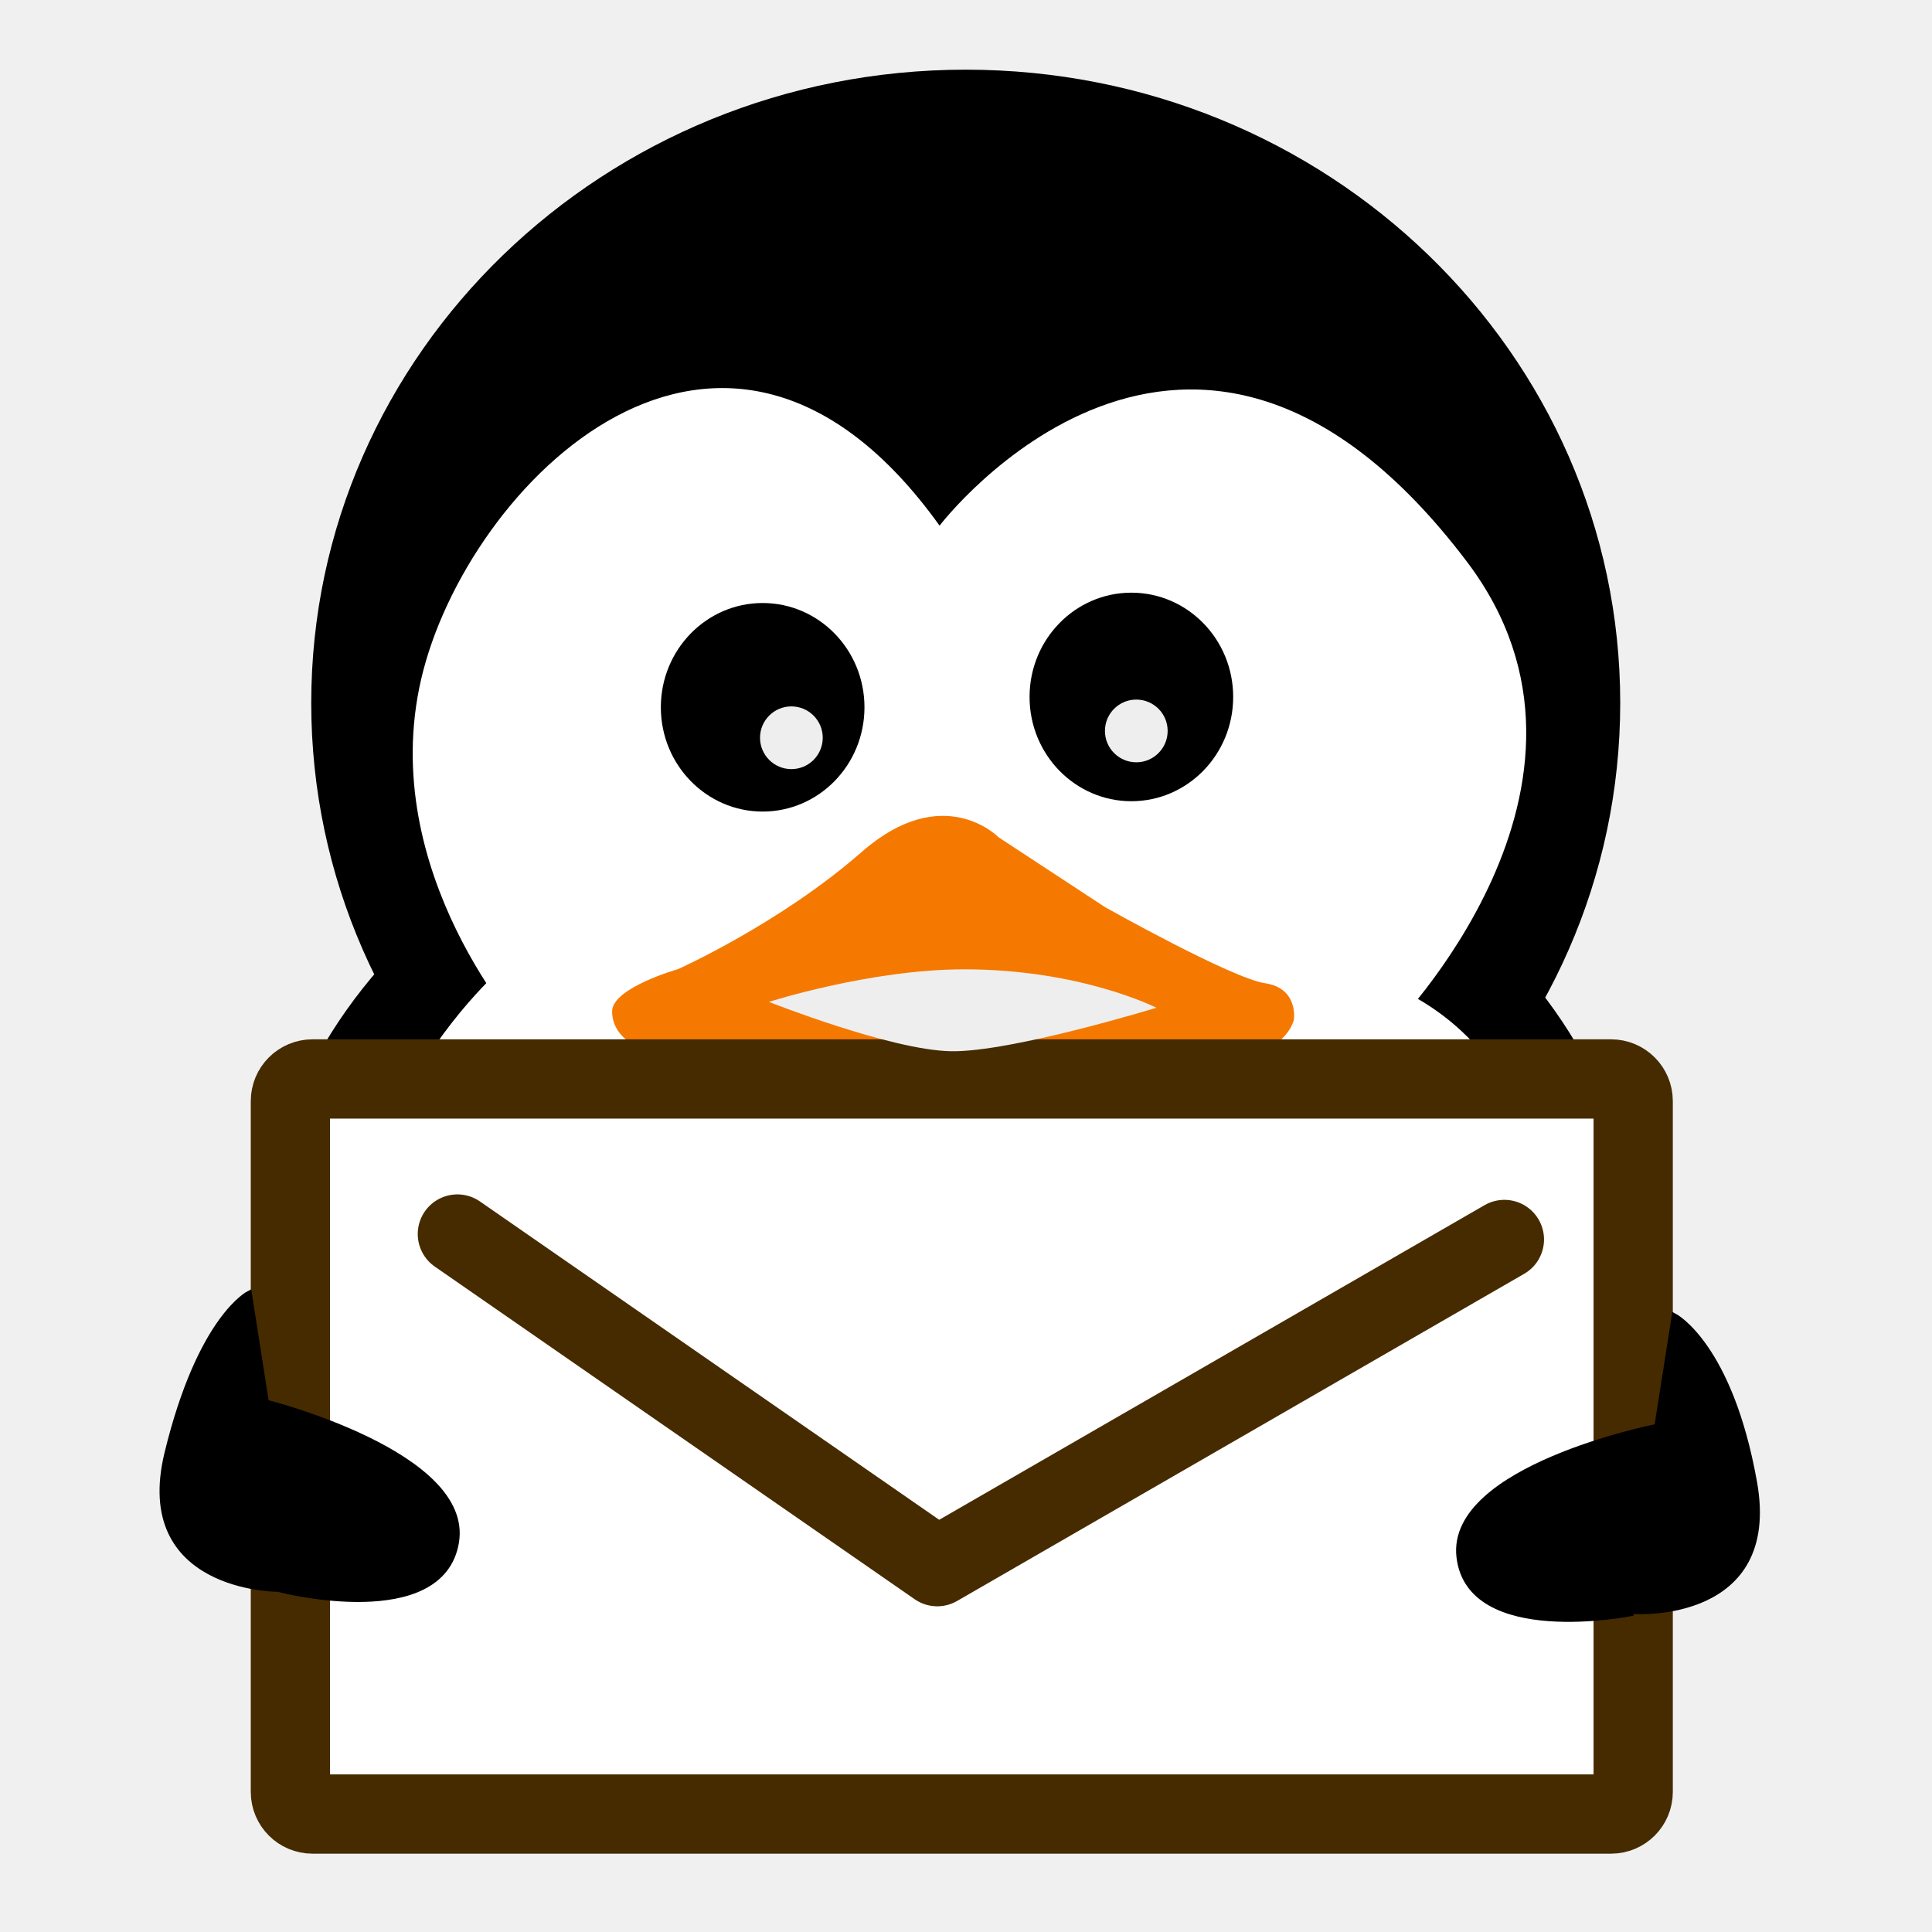
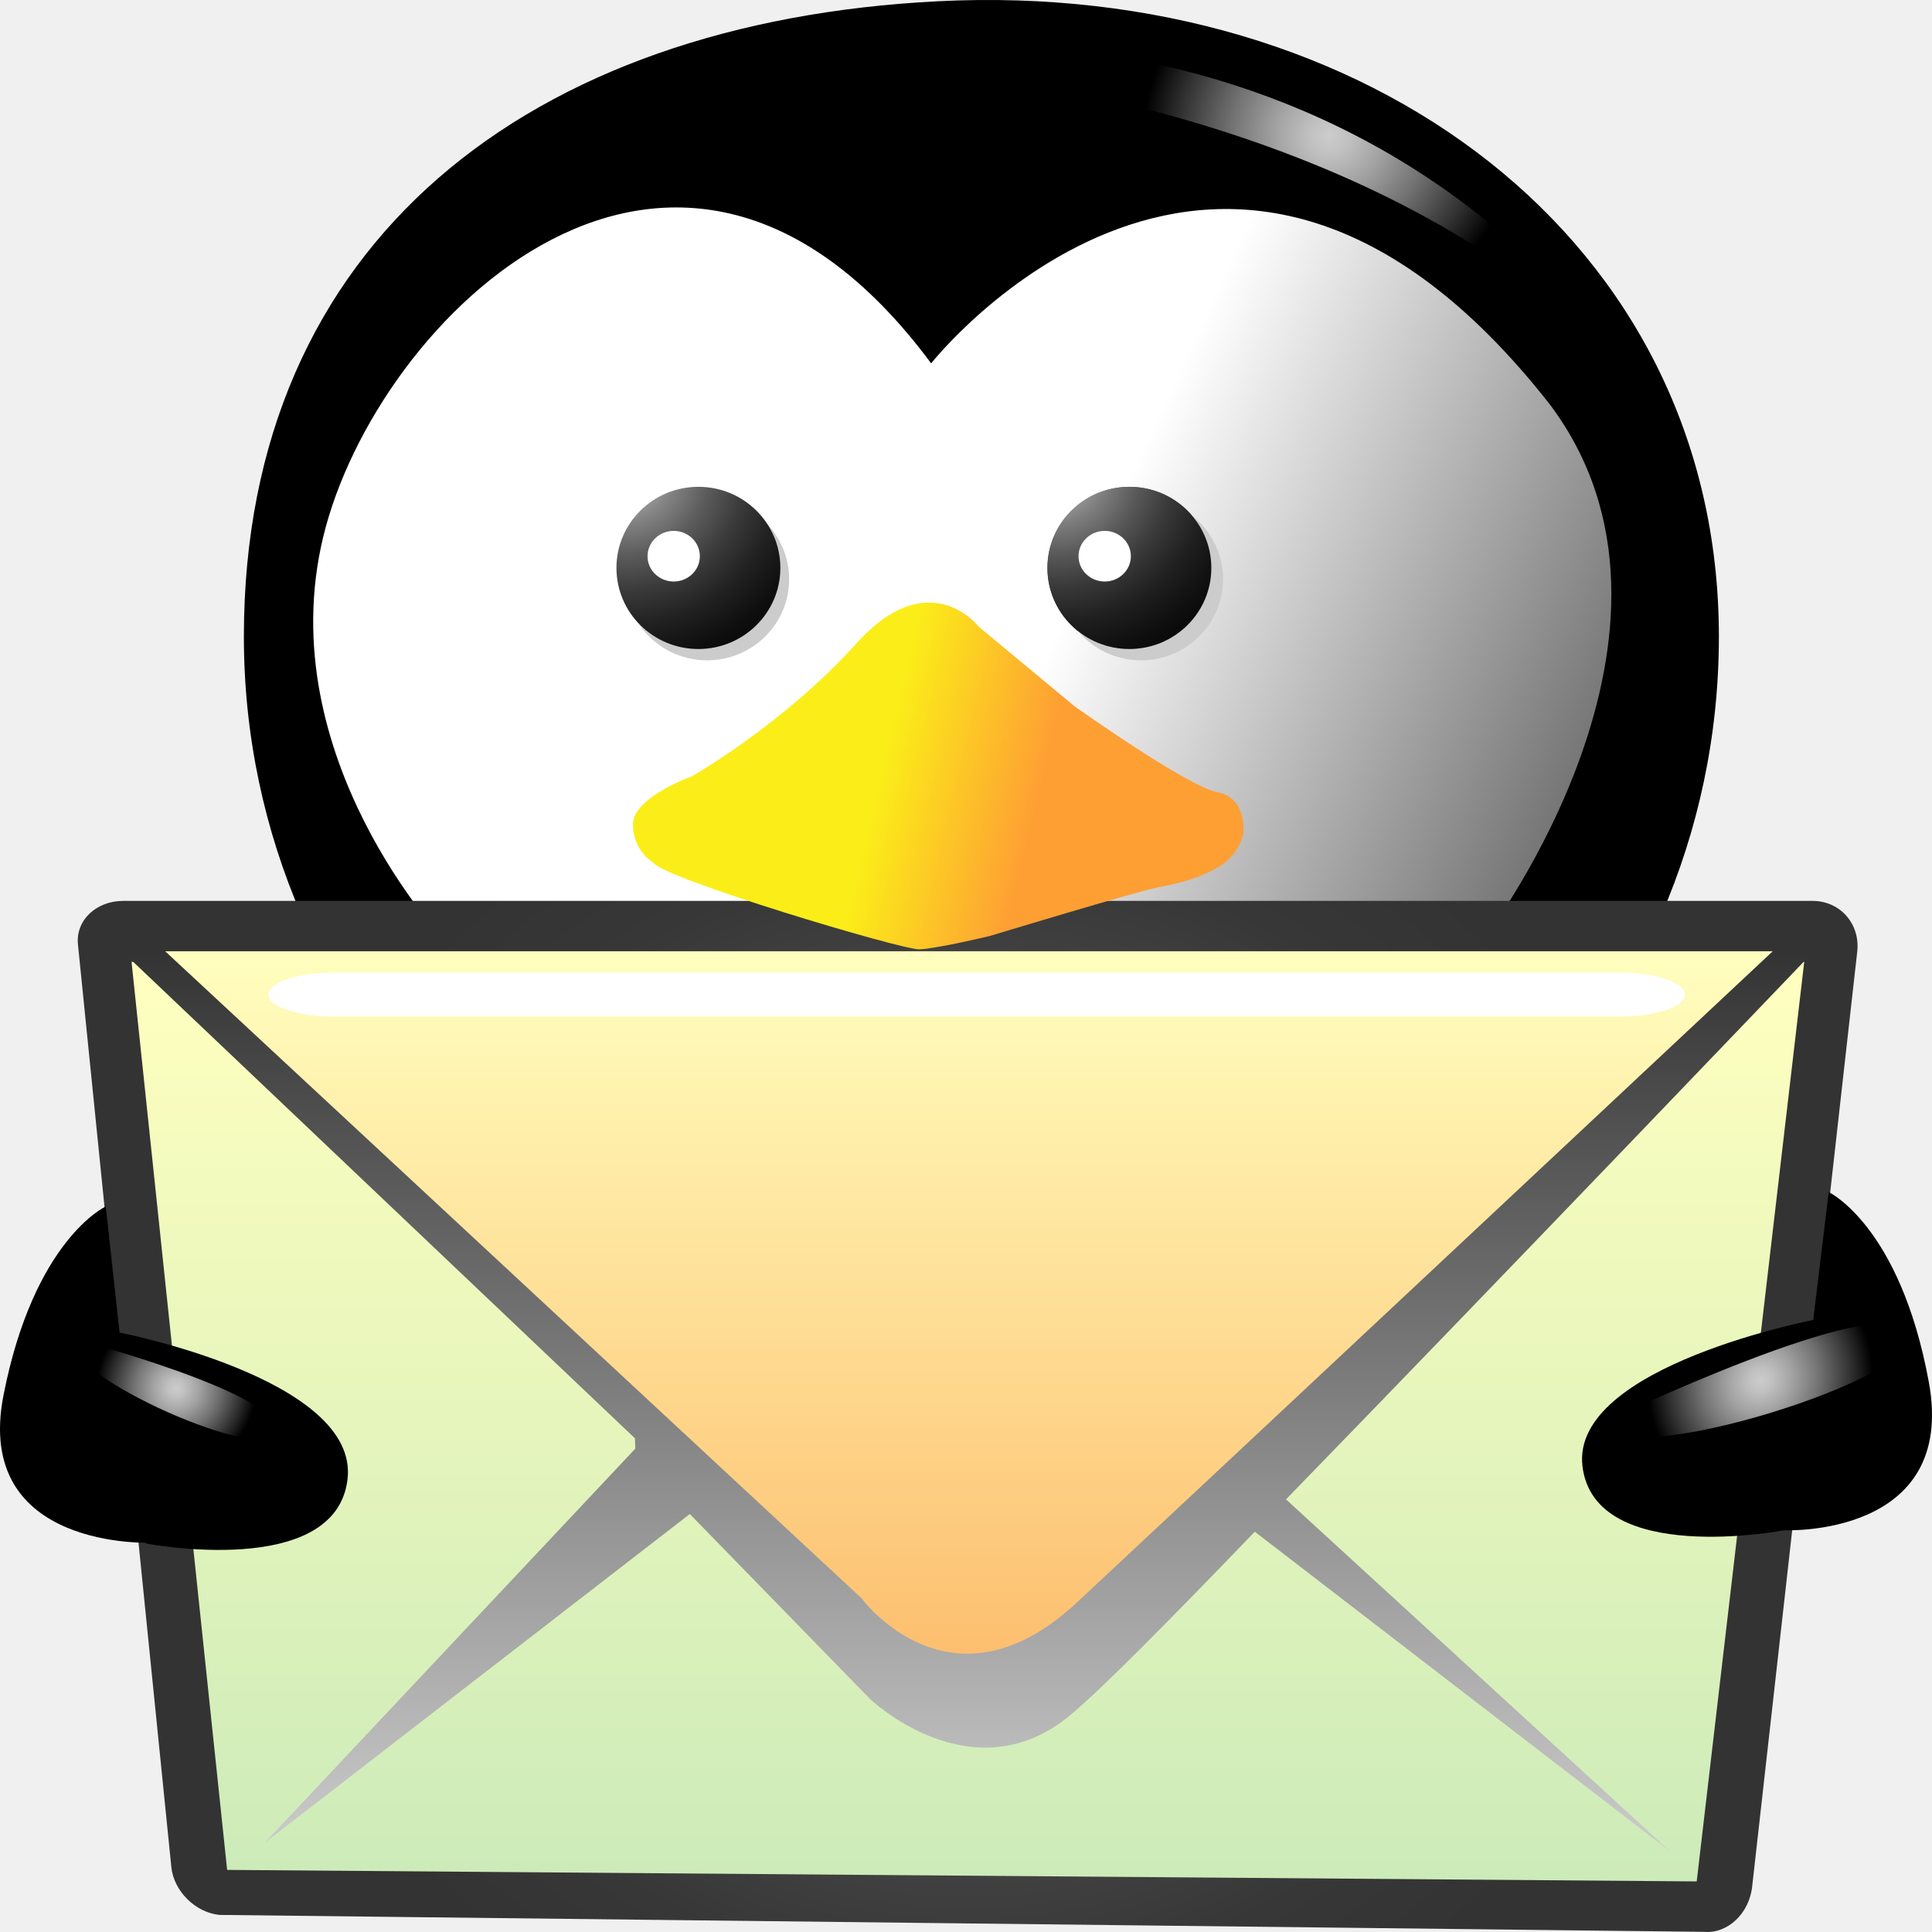
- <svg xmlns="http://www.w3.org/2000/svg" xmlns:xlink="http://www.w3.org/1999/xlink" width="400" height="400" id="svg2" version="1.1">
-   <defs id="defs4">
-     <linearGradient id="linearGradient4348">
-       <stop style="stop-color:#fdd99b;stop-opacity:1;" offset="0" id="stop4350" />
-       <stop style="stop-color:#ffffff;stop-opacity:1;" offset="1" id="stop4352" />
+ <svg xmlns="http://www.w3.org/2000/svg" xmlns:xlink="http://www.w3.org/1999/xlink" width="400" height="400" id="svg9068" version="1.1">
+   <defs id="defs9070">
+     <radialGradient xlink:href="#XMLID_10_" id="radialGradient8812" gradientUnits="userSpaceOnUse" gradientTransform="matrix(3.27952,-3.156736,2.890938,3.019962,-1267.851,1953.036)" cx="413.207" cy="95.873" fx="413.207" fy="95.873" r="5.31" />
+     <radialGradient gradientUnits="userSpaceOnUse" gradientTransform="matrix(1.0499,-1.0109,0.9255,0.9671,-69.8636,418.9387)" fy="95.873" fx="413.207" r="5.31" cy="95.873" cx="413.207" id="XMLID_10_">
+       <stop id="stop196" style="stop-color:#CCCCCC" offset="0" />
+       <stop id="stop198" style="stop-color:#C1C1C1" offset="0.103" />
+       <stop id="stop200" style="stop-color:#A3A3A3" offset="0.284" />
+       <stop id="stop202" style="stop-color:#737373" offset="0.522" />
+       <stop id="stop204" style="stop-color:#313131" offset="0.805" />
+       <stop id="stop206" style="stop-color:#000000" offset="1" />
+     </radialGradient>
+     <radialGradient xlink:href="#XMLID_9_" id="radialGradient8815" gradientUnits="userSpaceOnUse" gradientTransform="matrix(3.102097,-0.2738607,0.273007,3.11052,-1055.226,745.3236)" cx="343.753" cy="92.8" fx="343.753" fy="92.8" r="5.31" />
+     <radialGradient gradientUnits="userSpaceOnUse" gradientTransform="matrix(0.9931,-0.0877,0.0874,0.9961,-1.7941,32.1859)" fy="92.8" fx="343.753" r="5.31" cy="92.8" cx="343.753" id="XMLID_9_">
+       <stop id="stop181" style="stop-color:#CCCCCC" offset="0" />
+       <stop id="stop183" style="stop-color:#C1C1C1" offset="0.103" />
+       <stop id="stop185" style="stop-color:#A3A3A3" offset="0.284" />
+       <stop id="stop187" style="stop-color:#737373" offset="0.522" />
+       <stop id="stop189" style="stop-color:#313131" offset="0.805" />
+       <stop id="stop191" style="stop-color:#000000" offset="1" />
+     </radialGradient>
+     <radialGradient xlink:href="#XMLID_8_" id="radialGradient8818" gradientUnits="userSpaceOnUse" gradientTransform="matrix(3.113967,0,0,3.009033,-1045.201,649.3302)" cx="424.016" cy="10.36" fx="424.016" fy="10.36" r="12.384" />
+     <radialGradient gradientUnits="userSpaceOnUse" gradientTransform="matrix(0.9969,0,0,0.9636,1.4154,1.4454)" fy="10.36" fx="424.016" r="12.384" cy="10.36" cx="424.016" id="XMLID_8_">
+       <stop id="stop166" style="stop-color:#CCCCCC" offset="0" />
+       <stop id="stop168" style="stop-color:#C1C1C1" offset="0.103" />
+       <stop id="stop170" style="stop-color:#A3A3A3" offset="0.284" />
+       <stop id="stop172" style="stop-color:#737373" offset="0.522" />
+       <stop id="stop174" style="stop-color:#313131" offset="0.805" />
+       <stop id="stop176" style="stop-color:#000000" offset="1" />
+     </radialGradient>
+     <linearGradient xlink:href="#path4031_10_" id="linearGradient8823" gradientUnits="userSpaceOnUse" gradientTransform="matrix(10.38895,0,0,-10.38579,-1763.879,2936.894)" x1="187.347" y1="204.713" x2="190.457" y2="203.984" />
+     <linearGradient gradientTransform="matrix(3.3259,0,0,-3.3259,-228.661,734.0054)" y2="203.984" x2="190.457" y1="204.713" x1="187.347" gradientUnits="userSpaceOnUse" id="path4031_10_">
+       <stop id="stop156" style="stop-color:#FBEE18" offset="0" />
+       <stop id="stop158" style="stop-color:#FE9F34" offset="1" />
    </linearGradient>
-     <linearGradient id="linearGradient4340">
-       <stop style="stop-color:#000000;stop-opacity:1;" offset="0" id="stop4342" />
-       <stop style="stop-color:#000000;stop-opacity:0;" offset="1" id="stop4344" />
+     <linearGradient xlink:href="#XMLID_7_" id="linearGradient7357" gradientUnits="userSpaceOnUse" x1="400.248" y1="65.485" x2="400.248" y2="111.894" />
+     <linearGradient y2="111.894" x2="400.248" y1="65.485" x1="400.248" gradientUnits="userSpaceOnUse" id="XMLID_7_">
+       <stop id="stop147" style="stop-color:#FFFFBF" offset="0" />
+       <stop id="stop149" style="stop-color:#FDBF6F" offset="1" />
    </linearGradient>
-     <linearGradient id="linearGradient4468">
-       <stop style="stop-color:#00a3ee;stop-opacity:1" offset="0" id="stop4470" />
-       <stop style="stop-color:#eaed43;stop-opacity:1" offset="1" id="stop4472" />
+     <linearGradient xlink:href="#XMLID_6_" id="linearGradient7355" gradientUnits="userSpaceOnUse" x1="400.177" y1="125.172" x2="400.177" y2="65.485" />
+     <linearGradient y2="65.485" x2="400.177" y1="125.172" x1="400.177" gradientUnits="userSpaceOnUse" id="XMLID_6_">
+       <stop id="stop138" style="stop-color:#CCCCCC" offset="0" />
+       <stop id="stop140" style="stop-color:#333333" offset="1" />
    </linearGradient>
-     <linearGradient id="linearGradient4325">
-       <stop style="stop-color:#ffee00;stop-opacity:1" offset="0" id="stop4327" />
-       <stop style="stop-color:#ffbf00;stop-opacity:1" offset="1" id="stop4329" />
+     <linearGradient xlink:href="#XMLID_5_" id="linearGradient7353" gradientUnits="userSpaceOnUse" x1="400.177" y1="127.157" x2="400.177" y2="66.189" />
+     <linearGradient y2="66.189" x2="400.177" y1="127.157" x1="400.177" gradientUnits="userSpaceOnUse" id="XMLID_5_">
+       <stop id="stop129" style="stop-color:#CCEBB9" offset="0" />
+       <stop id="stop131" style="stop-color:#FFFFBF" offset="1" />
    </linearGradient>
-     <linearGradient id="linearGradient4166">
-       <stop style="stop-color:#ffffff;stop-opacity:1;" offset="0" id="stop4168" />
-       <stop style="stop-color:#b3b3b3;stop-opacity:1" offset="1" id="stop4170" />
+     <radialGradient xlink:href="#XMLID_4_" id="radialGradient7351" gradientUnits="userSpaceOnUse" gradientTransform="matrix(1.0391,0,0,0.9636,-15.0303,1.4454)" cx="399.556" cy="98.463" fx="399.556" fy="98.463" r="47.32" />
+     <radialGradient gradientUnits="userSpaceOnUse" gradientTransform="matrix(1.0391,0,0,0.9636,-15.0303,1.4454)" fy="98.463" fx="399.556" r="47.32" cy="98.463" cx="399.556" id="XMLID_4_">
+       <stop id="stop108" style="stop-color:#CCCCCC" offset="0" />
+       <stop id="stop110" style="stop-color:#B7B7B7" offset="0.065" />
+       <stop id="stop112" style="stop-color:#8F8F8F" offset="0.208" />
+       <stop id="stop114" style="stop-color:#6E6E6E" offset="0.355" />
+       <stop id="stop116" style="stop-color:#545454" offset="0.505" />
+       <stop id="stop118" style="stop-color:#414141" offset="0.659" />
+       <stop id="stop120" style="stop-color:#373737" offset="0.82" />
+       <stop id="stop122" style="stop-color:#333333" offset="1" />
+     </radialGradient>
+     <radialGradient xlink:href="#path4039_52_" id="radialGradient8854" gradientUnits="userSpaceOnUse" gradientTransform="matrix(3.113967,0,0,3.009033,-1045.201,649.3302)" cx="377.116" cy="33.552" fx="377.116" fy="33.552" r="18.455" />
+     <radialGradient gradientUnits="userSpaceOnUse" gradientTransform="matrix(0.9969,0,0,0.9636,1.4154,1.4454)" fy="33.552" fx="377.116" r="18.455" cy="33.552" cx="377.116" id="path4039_52_">
+       <stop id="stop85" style="stop-color:#CCCCCC" offset="0" />
+       <stop id="stop87" style="stop-color:#B4B4B4" offset="0.055" />
+       <stop id="stop89" style="stop-color:#858585" offset="0.178" />
+       <stop id="stop91" style="stop-color:#5C5C5C" offset="0.305" />
+       <stop id="stop93" style="stop-color:#3B3B3B" offset="0.434" />
+       <stop id="stop95" style="stop-color:#212121" offset="0.566" />
+       <stop id="stop97" style="stop-color:#0E0E0E" offset="0.701" />
+       <stop id="stop99" style="stop-color:#040404" offset="0.842" />
+       <stop id="stop101" style="stop-color:#000000" offset="1" />
+     </radialGradient>
+     <radialGradient xlink:href="#path4039_50_" id="radialGradient8858" gradientUnits="userSpaceOnUse" gradientTransform="matrix(3.113967,0,0,3.009033,-1045.201,649.3302)" cx="405.77" cy="33.552" fx="405.77" fy="33.552" r="18.454" />
+     <radialGradient gradientUnits="userSpaceOnUse" gradientTransform="matrix(0.9969,0,0,0.9636,1.4154,1.4454)" fy="33.552" fx="405.77" r="18.454" cy="33.552" cx="405.77" id="path4039_50_">
+       <stop id="stop61" style="stop-color:#CCCCCC" offset="0" />
+       <stop id="stop63" style="stop-color:#ACACAC" offset="0.07" />
+       <stop id="stop65" style="stop-color:#7F7F7F" offset="0.186" />
+       <stop id="stop67" style="stop-color:#585858" offset="0.306" />
+       <stop id="stop69" style="stop-color:#383838" offset="0.429" />
+       <stop id="stop71" style="stop-color:#1F1F1F" offset="0.557" />
+       <stop id="stop73" style="stop-color:#0E0E0E" offset="0.69" />
+       <stop id="stop75" style="stop-color:#030303" offset="0.832" />
+       <stop id="stop77" style="stop-color:#000000" offset="1" />
+     </radialGradient>
+     <radialGradient xlink:href="#path4039_50_" id="radialGradient8863" gradientUnits="userSpaceOnUse" gradientTransform="matrix(3.113967,0,0,3.009033,-1045.201,649.3302)" cx="405.77" cy="33.552" fx="405.77" fy="33.552" r="18.454" />
+     <radialGradient gradientUnits="userSpaceOnUse" gradientTransform="matrix(0.9969,0,0,0.9636,1.4154,1.4454)" fy="33.552" fx="405.77" r="18.454" cy="33.552" cx="405.77" id="radialGradient8968">
+       <stop id="stop8970" style="stop-color:#CCCCCC" offset="0" />
+       <stop id="stop8972" style="stop-color:#ACACAC" offset="0.07" />
+       <stop id="stop8974" style="stop-color:#7F7F7F" offset="0.186" />
+       <stop id="stop8976" style="stop-color:#585858" offset="0.306" />
+       <stop id="stop8978" style="stop-color:#383838" offset="0.429" />
+       <stop id="stop8980" style="stop-color:#1F1F1F" offset="0.557" />
+       <stop id="stop8982" style="stop-color:#0E0E0E" offset="0.69" />
+       <stop id="stop8984" style="stop-color:#030303" offset="0.832" />
+       <stop id="stop8986" style="stop-color:#000000" offset="1" />
+     </radialGradient>
+     <linearGradient xlink:href="#path4029_10_" id="linearGradient8866" gradientUnits="userSpaceOnUse" gradientTransform="matrix(2.106278,0,0,-2.105636,38.77291,2408.424)" x1="84.374" y1="769.343" x2="137.128" y2="744.831" />
+     <linearGradient gradientTransform="matrix(0.6743,0,0,-0.6743,348.4368,564.7703)" y2="744.831" x2="137.128" y1="769.343" x1="84.374" gradientUnits="userSpaceOnUse" id="path4029_10_">
+       <stop id="stop55" style="stop-color:#FFFFFF" offset="0" />
+       <stop id="stop57" style="stop-color:#666666" offset="1" />
    </linearGradient>
-     <linearGradient id="linearGradient3880">
-       <stop style="stop-color:#ffffff;stop-opacity:1" offset="0" id="stop3882" />
-       <stop style="stop-color:#000000;stop-opacity:0;" offset="1" id="stop3884" />
-     </linearGradient>
-     <linearGradient id="linearGradient3872">
-       <stop id="stop3874" offset="0" style="stop-color:#fff2b5;stop-opacity:1;" />
-       <stop style="stop-color:#ffc425;stop-opacity:1" offset="0.45" id="stop3876" />
-       <stop id="stop3878" offset="1" style="stop-color:#ffffff;stop-opacity:1" />
-     </linearGradient>
-     <linearGradient id="linearGradient3848">
-       <stop style="stop-color:#d96b24;stop-opacity:1" offset="0" id="stop3850" />
-       <stop id="stop3858" offset="0.5" style="stop-color:#ffc425;stop-opacity:1" />
-       <stop style="stop-color:#ffffff;stop-opacity:1" offset="1" id="stop3852" />
-     </linearGradient>
-     <linearGradient xlink:href="#linearGradient4166" id="linearGradient4172" x1="82.611" y1="504.689" x2="168.491" y2="544.593" gradientUnits="userSpaceOnUse" gradientTransform="matrix(0.6742994,0,0,0.6742994,289.3827,292.5487)" />
-     <linearGradient xlink:href="#linearGradient4325" id="linearGradient4331" x1="-59.667" y1="715.485" x2="-53.06" y2="717.033" gradientUnits="userSpaceOnUse" gradientTransform="matrix(3.325919,0,0,3.325919,521.2092,-1721.732)" />
-     <linearGradient xlink:href="#linearGradient4325" id="linearGradient4387" gradientUnits="userSpaceOnUse" gradientTransform="matrix(3.325919,0,0,3.325919,358.8401,-1680.452)" x1="-59.667" y1="715.485" x2="-53.06" y2="717.033" />
-     <linearGradient xlink:href="#linearGradient4468" id="linearGradient4474" x1="441.735" y1="253.71" x2="287.031" y2="450.253" gradientUnits="userSpaceOnUse" />
-     <filter id="filter4902" color-interpolation-filters="sRGB">
-       <feGaussianBlur id="feGaussianBlur4904" stdDeviation="2" in="SourceAlpha" result="result0" />
-       <feComposite id="feComposite4906" in2="result0" result="result3" operator="arithmetic" in="SourceGraphic" k2="1" k3="10" k1="0" k4="0" />
-       <feComposite id="feComposite4908" in2="result3" operator="in" in="result3" result="result4" />
-     </filter>
-     <linearGradient xlink:href="#linearGradient4166-4" id="linearGradient4385-5" gradientUnits="userSpaceOnUse" gradientTransform="matrix(0.6742994,0,0,0.6742994,127.0136,333.829)" x1="82.611" y1="504.689" x2="168.491" y2="544.593" />
-     <linearGradient id="linearGradient4166-4">
-       <stop style="stop-color:#ffffff;stop-opacity:1;" offset="0" id="stop4168-9" />
-       <stop style="stop-color:#b3b3b3;stop-opacity:1" offset="1" id="stop4170-2" />
-     </linearGradient>
-     <linearGradient xlink:href="#linearGradient4325-1" id="linearGradient4387-7" gradientUnits="userSpaceOnUse" gradientTransform="matrix(3.325919,0,0,3.325919,358.8401,-1680.452)" x1="-59.667" y1="715.485" x2="-53.06" y2="717.033" />
-     <linearGradient id="linearGradient4325-1">
-       <stop style="stop-color:#ffee00;stop-opacity:1" offset="0" id="stop4327-9" />
-       <stop style="stop-color:#ffbf00;stop-opacity:1" offset="1" id="stop4329-8" />
-     </linearGradient>
-     <linearGradient xlink:href="#linearGradient3653-0" id="linearGradient3698" x1="434.477" y1="591.909" x2="214.119" y2="282.315" gradientUnits="userSpaceOnUse" gradientTransform="matrix(1.119216,0,0,1.039272,-85.77101,43.11691)" />
-     <linearGradient id="linearGradient3653-0">
-       <stop style="stop-color:#73d216;stop-opacity:1;" offset="0" id="stop3655-1-6" />
-       <stop style="stop-color:#4e9a06;stop-opacity:1;" offset="1" id="stop3657-0" />
-     </linearGradient>
-     <linearGradient y2="282.315" x2="214.119" y1="591.909" x1="434.477" gradientTransform="matrix(1.119216,0,0,1.039272,-556.914,341.2441)" gradientUnits="userSpaceOnUse" id="linearGradient3072" xlink:href="#linearGradient3653-0" />
-     <linearGradient xlink:href="#linearGradient4166" id="linearGradient4292" x1="126.615" y1="376.902" x2="275.2" y2="405.272" gradientUnits="userSpaceOnUse" gradientTransform="translate(56.66663,329.3787)" />
-     <linearGradient xlink:href="#linearGradient4325" id="linearGradient4601" gradientUnits="userSpaceOnUse" gradientTransform="matrix(3.325919,0,0,3.325919,412.1365,-1665.316)" x1="-59.667" y1="715.485" x2="-53.06" y2="717.033" />
+     <radialGradient xlink:href="#XMLID_3_" id="radialGradient8870" gradientUnits="userSpaceOnUse" gradientTransform="matrix(3.113967,0,0,3.009033,-1045.201,649.3302)" cx="420.833" cy="11.987" fx="420.833" fy="11.987" r="54.446" />
+     <radialGradient gradientUnits="userSpaceOnUse" gradientTransform="matrix(0.9969,0,0,0.9636,1.4154,1.4454)" fy="11.987" fx="420.833" r="54.446" cy="11.987" cx="420.833" id="XMLID_3_">
+       <stop id="stop47" style="stop-color:#000000" offset="0" />
+       <stop id="stop49" style="stop-color:#000000" offset="1" />
+     </radialGradient>
+     <radialGradient xlink:href="#XMLID_1_" id="radialGradient8881" gradientUnits="userSpaceOnUse" gradientTransform="matrix(0.9969,0,0,1,1.4154,0)" cx="399.85" cy="66.499" fx="399.85" fy="66.499" r="64.098" />
+     <radialGradient gradientUnits="userSpaceOnUse" gradientTransform="matrix(0.9969,0,0,1,1.4154,0)" fy="66.499" fx="399.85" r="64.098" cy="66.499" cx="399.85" id="XMLID_1_">
+       <stop id="stop20" style="stop-color:#CCCCCC" offset="0" />
+       <stop id="stop22" style="stop-color:#C1C1C1" offset="0.103" />
+       <stop id="stop24" style="stop-color:#A3A3A3" offset="0.284" />
+       <stop id="stop26" style="stop-color:#737373" offset="0.522" />
+       <stop id="stop28" style="stop-color:#313131" offset="0.805" />
+       <stop id="stop30" style="stop-color:#000000" offset="1" />
+     </radialGradient>
+     <radialGradient r="64.098" fy="66.499" fx="399.85" cy="66.499" cx="399.85" gradientTransform="matrix(2.996918,0,0,3.005322,-998.3937,652.6182)" gradientUnits="userSpaceOnUse" id="radialGradient9066" xlink:href="#XMLID_1_" />
  </defs>
-   <g id="layer4" transform="translate(0,-344.0945)" />
-   <g id="layer3" transform="translate(0,-652.3622)" />
-   <g id="layer1" transform="translate(0,-652.3622)" />
-   <g id="layer2" transform="translate(0,-652.3622)">
-     <g id="g4358" transform="translate(-3.370217,-5.974904)">
-       <path d="m 338.821,803.879 c 0,72.413 -60.668,131.116 -135.506,131.116 -74.838,0 -135.506,-58.702 -135.506,-131.116 0,-72.413 60.668,-131.116 135.506,-131.116 74.838,0 135.506,58.702 135.506,131.116 z m 3.566,115.718 c 0,60.347 -63.684,109.268 -142.242,109.268 -78.558,0 -142.242,-48.921 -142.242,-109.268 0,-60.347 63.684,-109.268 142.242,-109.268 78.558,0 142.242,48.921 142.242,109.268 z" style="fill:#000000;fill-opacity:1;stroke:none" id="path4027-9" />
-       <path id="path4029-5" d="m 112.043,872.621 c 0,0 -30.796,-33.595 -21.464,-73.723 9.332,-40.128 62.525,-94.254 107.319,-31.729 0,0 51.935,-68.161 109.185,7.466 34.96,46.182 -15.864,97.054 -15.864,97.054 z" style="fill:#ffffff;fill-opacity:1;stroke:none" />
-       <path id="path4079-5" d="m 108.277,857.876 c 0,0 -44.142,36.638 -27.993,92.273 16.15,55.635 101.204,68.753 120.045,67.848 18.841,-0.905 130.274,-19.902 126.505,-91.821 -3.768,-71.919 -56.524,-67.848 -56.524,-67.848 z" style="fill:#ffffff;fill-opacity:1;stroke:none" />
-       <g id="g4065" transform="matrix(2.391382,0,0,2.391382,-588.9371,-805.182)">
-         <g id="g4093" transform="translate(-2,-4)">
-           <path transform="matrix(0.4132802,0,0,0.4132802,263.2523,273.0913)" style="fill:#000000;fill-opacity:1;stroke:none" id="path4039-8" d="m 148.265,977.886 c 0,12.064 -9.549,21.844 -21.328,21.844 -11.779,0 -21.328,-9.78 -21.328,-21.844 0,-12.064 9.549,-21.844 21.328,-21.844 11.779,0 21.328,9.78 21.328,21.844 z" />
-         </g>
-       </g>
-       <g id="g4065-8" transform="matrix(2.391382,0,0,2.391382,-511.4012,-808.9192)">
-         <g id="g4093-8" transform="translate(-2,-4)">
-           <path transform="matrix(0.4132802,0,0,0.4132802,262.7515,273.759)" style="fill:#000000;fill-opacity:1;stroke:none" id="path4039-8-4" d="m 148.265,977.886 c 0,12.064 -9.549,21.844 -21.328,21.844 -11.779,0 -21.328,-9.78 -21.328,-21.844 0,-12.064 9.549,-21.844 21.328,-21.844 11.779,0 21.328,9.78 21.328,21.844 z" />
-         </g>
-       </g>
-       <path id="path4031-2" d="m 134.766,874.737 c 0,0 -4.666,-2.1 -4.666,-6.999 0,-4.899 13.648,-8.749 13.648,-8.749 0,0 21.114,-9.449 38.028,-24.263 16.914,-14.815 28.346,-3.033 28.346,-3.033 l 22.047,14.465 c 0,0 26.13,14.698 33.129,15.748 6.999,1.05 5.949,7.582 5.949,7.582 0,0 -0.817,3.733 -5.483,5.949 -4.666,2.216 -8.982,3.033 -14.231,3.849 -5.249,0.817 -38.845,8.866 -38.845,8.866 0,0 -12.248,2.333 -16.331,2.45 -4.083,0.117 -59.259,-12.948 -61.592,-15.864 z" style="fill:#f57900;fill-opacity:1;stroke:none" />
-       <rect style="fill:#ffffff;fill-opacity:1;stroke:#462b00;stroke-width:16.41;stroke-linecap:round;stroke-linejoin:round;stroke-miterlimit:4;stroke-opacity:1;stroke-dasharray:none;stroke-dashoffset:0" id="rect4040" width="278.008" height="152.192" x="63.496" y="881.723" ry="4.577" />
-       <path id="path4033-5" d="m 162.569,865.767 c 0,0 20.956,-6.738 40.425,-6.74 24.204,-0.003 39.791,7.955 39.791,7.955 0,0 -30.024,9.213 -42.506,9.002 -12.482,-0.211 -37.71,-10.217 -37.71,-10.217 z" style="fill:#eeeeee;stroke:none" />
-       <path style="fill:none;stroke:#462b00;stroke-width:16.41;stroke-linecap:round;stroke-linejoin:round;stroke-miterlimit:4;stroke-opacity:1;stroke-dasharray:none" d="m 98.065,913.829 99.354,68.87 117.419,-67.741" id="path4097" />
-       <a transform="matrix(1.106534,0,0,1.106534,122.6251,240.483)" id="a4203-0">
-         <path d="m 198.297,679.124 c 0,0 26.78,1.676 22.19,-24.117 -4.59,-25.793 -14.97,-31.15 -14.97,-31.15 l -3.955,25.14 z m 3.647,-34.517 c 0,0 -38.621,7.696 -36.705,24.325 1.916,16.63 32.188,10.58 32.188,10.58 z" style="fill:#000000;stroke:#000000;stroke-width:1px;stroke-linecap:butt;stroke-linejoin:miter;stroke-opacity:1" id="path4164-1" />
-       </a>
-       <path d="m 60.822,987.352 c 0,0 -29.691,0 -22.839,-28.168 6.852,-28.168 16.971,-33.074 16.971,-33.074 l 4.345,27.745 z m -2.189,-38.636 c 0,0 42.252,10.658 39.207,28.929 -3.045,18.271 -36.162,9.897 -36.162,9.897 z" style="fill:#000000;stroke:#000000;stroke-width:1.107px;stroke-linecap:butt;stroke-linejoin:miter;stroke-opacity:1" id="path4162-7" />
-       <path style="fill:#eeeeee;fill-opacity:1;stroke:none" id="path4180" d="m 481.947,379.108 a 5.504,5.504 0 1 1 -11.008,0 5.504,5.504 0 1 1 11.008,0 z" transform="matrix(1.179478,0,0,1.179478,-394.7362,363.9315)" />
-       <path style="fill:#eeeeee;fill-opacity:1;stroke:none" id="path4180-2" d="m 481.947,379.108 a 5.504,5.504 0 1 1 -11.008,0 5.504,5.504 0 1 1 11.008,0 z" transform="matrix(1.179478,0,0,1.179478,-323.3255,362.5202)" />
+   <g id="layer1" transform="translate(0,-652.3622)">
+     <path style="fill:url(#radialGradient8870)" id="path51" d="m 355.877,784.18 c 0,82.061 -68.364,148.594 -152.693,148.594 -84.332,0 -152.693,-66.532 -152.693,-148.594 0,-82.061 59.49,-127.303 143.707,-131.559 88.987,-4.503 161.68,49.498 161.68,131.559 z m 4.014,131.141 c 0,68.39 -71.76,123.834 -160.284,123.834 -88.521,0 -160.284,-55.443 -160.284,-123.834 0,-68.393 71.763,-123.831 160.284,-123.831 88.524,0 160.284,55.437 160.284,123.831 z" connector-curvature="0" />
+     <path style="fill:#ffffff" d="m 91.941,840.51 c 0,0 -51.778,41.516 -32.833,104.573 18.939,63.047 118.699,77.918 140.805,76.89 22.1,-1.024 152.8,-22.558 148.38,-104.061 C 343.87,836.407 281.99,841.019 281.99,841.019 L 91.941,840.51 z" connector-curvature="0" id="path4079" />
+     <path style="fill:url(#linearGradient8866)" d="m 92.079,847.102 c 0,0 -36.119,-38.069 -25.17,-83.548 10.945,-45.476 73.334,-106.821 125.874,-35.961 0,0 60.914,-77.246 128.063,8.459 35.029,46.563 -13.132,109.994 -13.132,109.994 l -215.635,1.055 z" nodetypes="cscscc" connector-curvature="0" id="path4029" />
+     <path style="fill:url(#radialGradient8863)" d="m 250.794,769.943 c 0,9.274 -7.597,16.788 -16.965,16.788 -9.371,0 -16.968,-7.513 -16.968,-16.788 0,-9.278 7.594,-16.791 16.968,-16.791 9.365,0 16.965,7.516 16.965,16.791 z" type="arc" cx="126.937" cy="977.886" rx="21.328" ry="21.844" id="path4039" />
+     <path style="fill:#cccccc" d="m 253.221,772.288 c 0,9.271 -7.6,16.788 -16.971,16.788 -9.371,0 -16.965,-7.516 -16.965,-16.788 0,-9.271 7.594,-16.788 16.965,-16.788 9.371,0 16.971,7.519 16.971,16.788 z" type="arc" cx="126.937" cy="977.886" rx="21.328" ry="21.844" id="path4039_3_" />
+     <path style="fill:#cccccc" d="m 163.382,772.288 c 0,9.271 -7.597,16.788 -16.971,16.788 -9.368,0 -16.968,-7.516 -16.968,-16.788 0,-9.271 7.6,-16.788 16.968,-16.788 9.374,0 16.971,7.519 16.971,16.788 z" type="arc" cx="126.937" cy="977.886" rx="21.328" ry="21.844" id="path4039_4_" />
+     <path style="fill:url(#radialGradient8858)" d="m 250.794,769.943 c 0,9.274 -7.597,16.788 -16.965,16.788 -9.371,0 -16.968,-7.513 -16.968,-16.788 0,-9.278 7.594,-16.791 16.968,-16.791 9.365,0 16.965,7.516 16.965,16.791 z" type="arc" cx="126.937" cy="977.886" rx="21.328" ry="21.844" id="path4039_2_" />
+     <path style="fill:#ffffff" d="m 234.133,767.52 c 0,2.889 -2.427,5.24 -5.416,5.24 -2.996,0 -5.42,-2.351 -5.42,-5.24 0,-2.895 2.424,-5.243 5.42,-5.243 2.989,0 5.416,2.348 5.416,5.243 z" transform-center-x="42.217" type="arc" cx="20.726" cy="512.021" rx="3.01" ry="4.042" id="path4160" />
+     <path style="fill:url(#radialGradient8854)" d="m 161.564,769.943 c 0,9.274 -7.6,16.788 -16.968,16.788 -9.371,0 -16.968,-7.513 -16.968,-16.788 0,-9.278 7.594,-16.791 16.968,-16.791 9.365,0 16.968,7.516 16.968,16.791 z" type="arc" cx="126.937" cy="977.886" rx="21.328" ry="21.844" id="path4039_1_" />
+     <path style="fill:#ffffff" d="m 144.9,767.52 c 0,2.889 -2.427,5.24 -5.416,5.24 -2.996,0 -5.42,-2.351 -5.42,-5.24 0,-2.895 2.424,-5.243 5.42,-5.243 2.989,0 5.416,2.348 5.416,5.243 z" transform-center-x="42.217" type="arc" cx="20.726" cy="512.021" rx="3.01" ry="4.042" id="path4160_1_" />
+     <g transform="matrix(3.12365,0,0,3.122699,-1049.622,644.8167)" id="g105">
+       <radialGradient gradientUnits="userSpaceOnUse" gradientTransform="matrix(1.0391,0,0,0.9636,-15.0303,1.4454)" fy="98.463" fx="399.556" r="47.32" cy="98.463" cx="399.556" id="radialGradient9016">
+         <stop id="stop9018" style="stop-color:#CCCCCC" offset="0" />
+         <stop id="stop9020" style="stop-color:#B7B7B7" offset="0.065" />
+         <stop id="stop9022" style="stop-color:#8F8F8F" offset="0.208" />
+         <stop id="stop9024" style="stop-color:#6E6E6E" offset="0.355" />
+         <stop id="stop9026" style="stop-color:#545454" offset="0.505" />
+         <stop id="stop9028" style="stop-color:#414141" offset="0.659" />
+         <stop id="stop9030" style="stop-color:#373737" offset="0.82" />
+         <stop id="stop9032" style="stop-color:#333333" offset="1" />
+       </radialGradient>
+       <path style="fill:url(#radialGradient7351)" id="path124" d="m 452.165,127.454 c -0.182,1.827 -1.634,3.198 -3.231,3.045 l -98.36,-1.121 c -1.595,-0.153 -3.034,-1.58 -3.193,-3.171 l -6.19,-61.17 c -0.162,-1.589 1.192,-2.891 3.009,-2.891 h 111.956 c 1.816,0 3.154,1.496 2.973,3.323 l -6.964,61.985 z" />
    </g>
+     <g transform="matrix(3.12365,0,0,3.122699,-1049.622,644.8167)" id="g126">
+       <linearGradient y2="66.189" x2="400.177" y1="127.157" x1="400.177" gradientUnits="userSpaceOnUse" id="linearGradient9036">
+         <stop id="stop9038" style="stop-color:#CCEBB9" offset="0" />
+         <stop id="stop9040" style="stop-color:#FFFFBF" offset="1" />
+       </linearGradient>
+       <path style="fill:url(#linearGradient7353)" id="path133" d="m 448.484,127.157 -97.405,-0.764 -6.336,-60.204 h 110.868 l -7.127,60.968 z" />
+     </g>
+     <g transform="matrix(3.12365,0,0,3.122699,-1049.622,644.8167)" id="g135">
+       <linearGradient y2="65.485" x2="400.177" y1="125.172" x1="400.177" gradientUnits="userSpaceOnUse" id="linearGradient9044">
+         <stop id="stop9046" style="stop-color:#CCCCCC" offset="0" />
+         <stop id="stop9048" style="stop-color:#333333" offset="1" />
+       </linearGradient>
+       <path style="fill:url(#linearGradient7355)" id="path142" d="m 421.262,101.827 c 14.609,-15.028 34.98,-36.342 34.98,-36.342 h -112.13 l 33.998,32.295 0.025,0.682 -24.559,26.129 28.169,-21.793 11.959,12.276 c 0,0 6.728,6.416 13.197,1.11 1.987,-1.625 6.609,-6.304 12.292,-12.213 l 27.533,21.2 -25.464,-23.344 z" />
+     </g>
+     <g transform="matrix(3.12365,0,0,3.122699,-1049.622,644.8167)" id="g144">
+       <linearGradient y2="111.894" x2="400.248" y1="65.485" x1="400.248" gradientUnits="userSpaceOnUse" id="linearGradient9052">
+         <stop id="stop9054" style="stop-color:#FFFFBF" offset="0" />
+         <stop id="stop9056" style="stop-color:#FDBF6F" offset="1" />
+       </linearGradient>
+       <path style="fill:url(#linearGradient7357)" id="path151" d="m 346.97,65.485 46.166,42.907 c 0,0 5.97,8.137 14.382,0.163 5.904,-5.494 46.007,-43.07 46.007,-43.07 H 346.97 z" />
+     </g>
+     <path id="path153" d="m 369.406,969.184 c 0,0 35.881,1.618 29.928,-30.73 -5.957,-32.345 -20.719,-39.287 -20.719,-39.287 l -3.845,31.748 -5.363,38.269 z m 7.091,-43.771 c 0,0 -51.353,9.649 -48.866,30.506 2.483,20.85 41.776,13.265 41.776,13.265 l 7.091,-43.771 z" connector-curvature="0" />
+     <path style="fill:url(#linearGradient8823)" d="m 135.216,830.936 c 0,0 -4.179,-2.379 -4.179,-7.932 0,-5.555 12.22,-9.918 12.22,-9.918 0,0 18.901,-10.711 34.045,-27.502 15.143,-16.788 25.377,-3.435 25.377,-3.435 l 19.738,16.391 c 0,0 23.393,16.66 29.662,17.846 6.263,1.196 5.326,8.597 5.326,8.597 0,0 -0.731,4.228 -4.91,6.742 -4.176,2.511 -8.04,3.438 -12.741,4.359 -4.698,0.927 -34.776,10.052 -34.776,10.052 0,0 -10.964,2.642 -14.619,2.773 -3.658,0.137 -53.058,-14.674 -55.142,-17.974 z" connector-curvature="0" id="path4031" />
+     <path style="fill:#ffffff" id="path161" d="m 348.861,858.278 c 0,2.498 -6.069,4.537 -13.491,4.537 H 69.042 c -7.422,0 -13.491,-2.039 -13.491,-4.537 0,-2.492 6.066,-4.537 13.491,-4.537 H 335.37 c 7.422,0 13.491,2.048 13.491,4.537 z" />
+     <path id="path163" d="m 31.48,971.763 c 0,0 -37.084,1.721 -30.752,-30.556 C 7.059,908.928 21.9,902.143 21.9,902.143 l 3.48,31.795 6.1,37.825 z m -7.194,-43.608 c 0,0 50.141,9.609 47.667,30.474 -2.468,20.853 -41.766,13.296 -41.766,13.296 l -5.901,-43.771 z" connector-curvature="0" />
+     <path style="fill:url(#radialGradient8818)" id="path178" d="m 167.777,664.224 c 0,0 109.771,-25.066 175.658,73.268 0,0 -39.355,-64.474 -175.658,-73.268 z" />
+     <path style="fill:url(#radialGradient8815)" id="path193" d="m 15.459,929.61 c 0,0 42.494,11.154 41.904,19.023 -0.59,7.869 -45.902,-11.951 -41.904,-19.023 z" />
+     <path style="fill:url(#radialGradient8812)" id="path208" d="m 332.144,946.81 c 0,0 57.297,-27.561 63.16,-18.742 5.866,8.825 -61.808,29.875 -63.16,18.742 z" />
  </g>
</svg>
